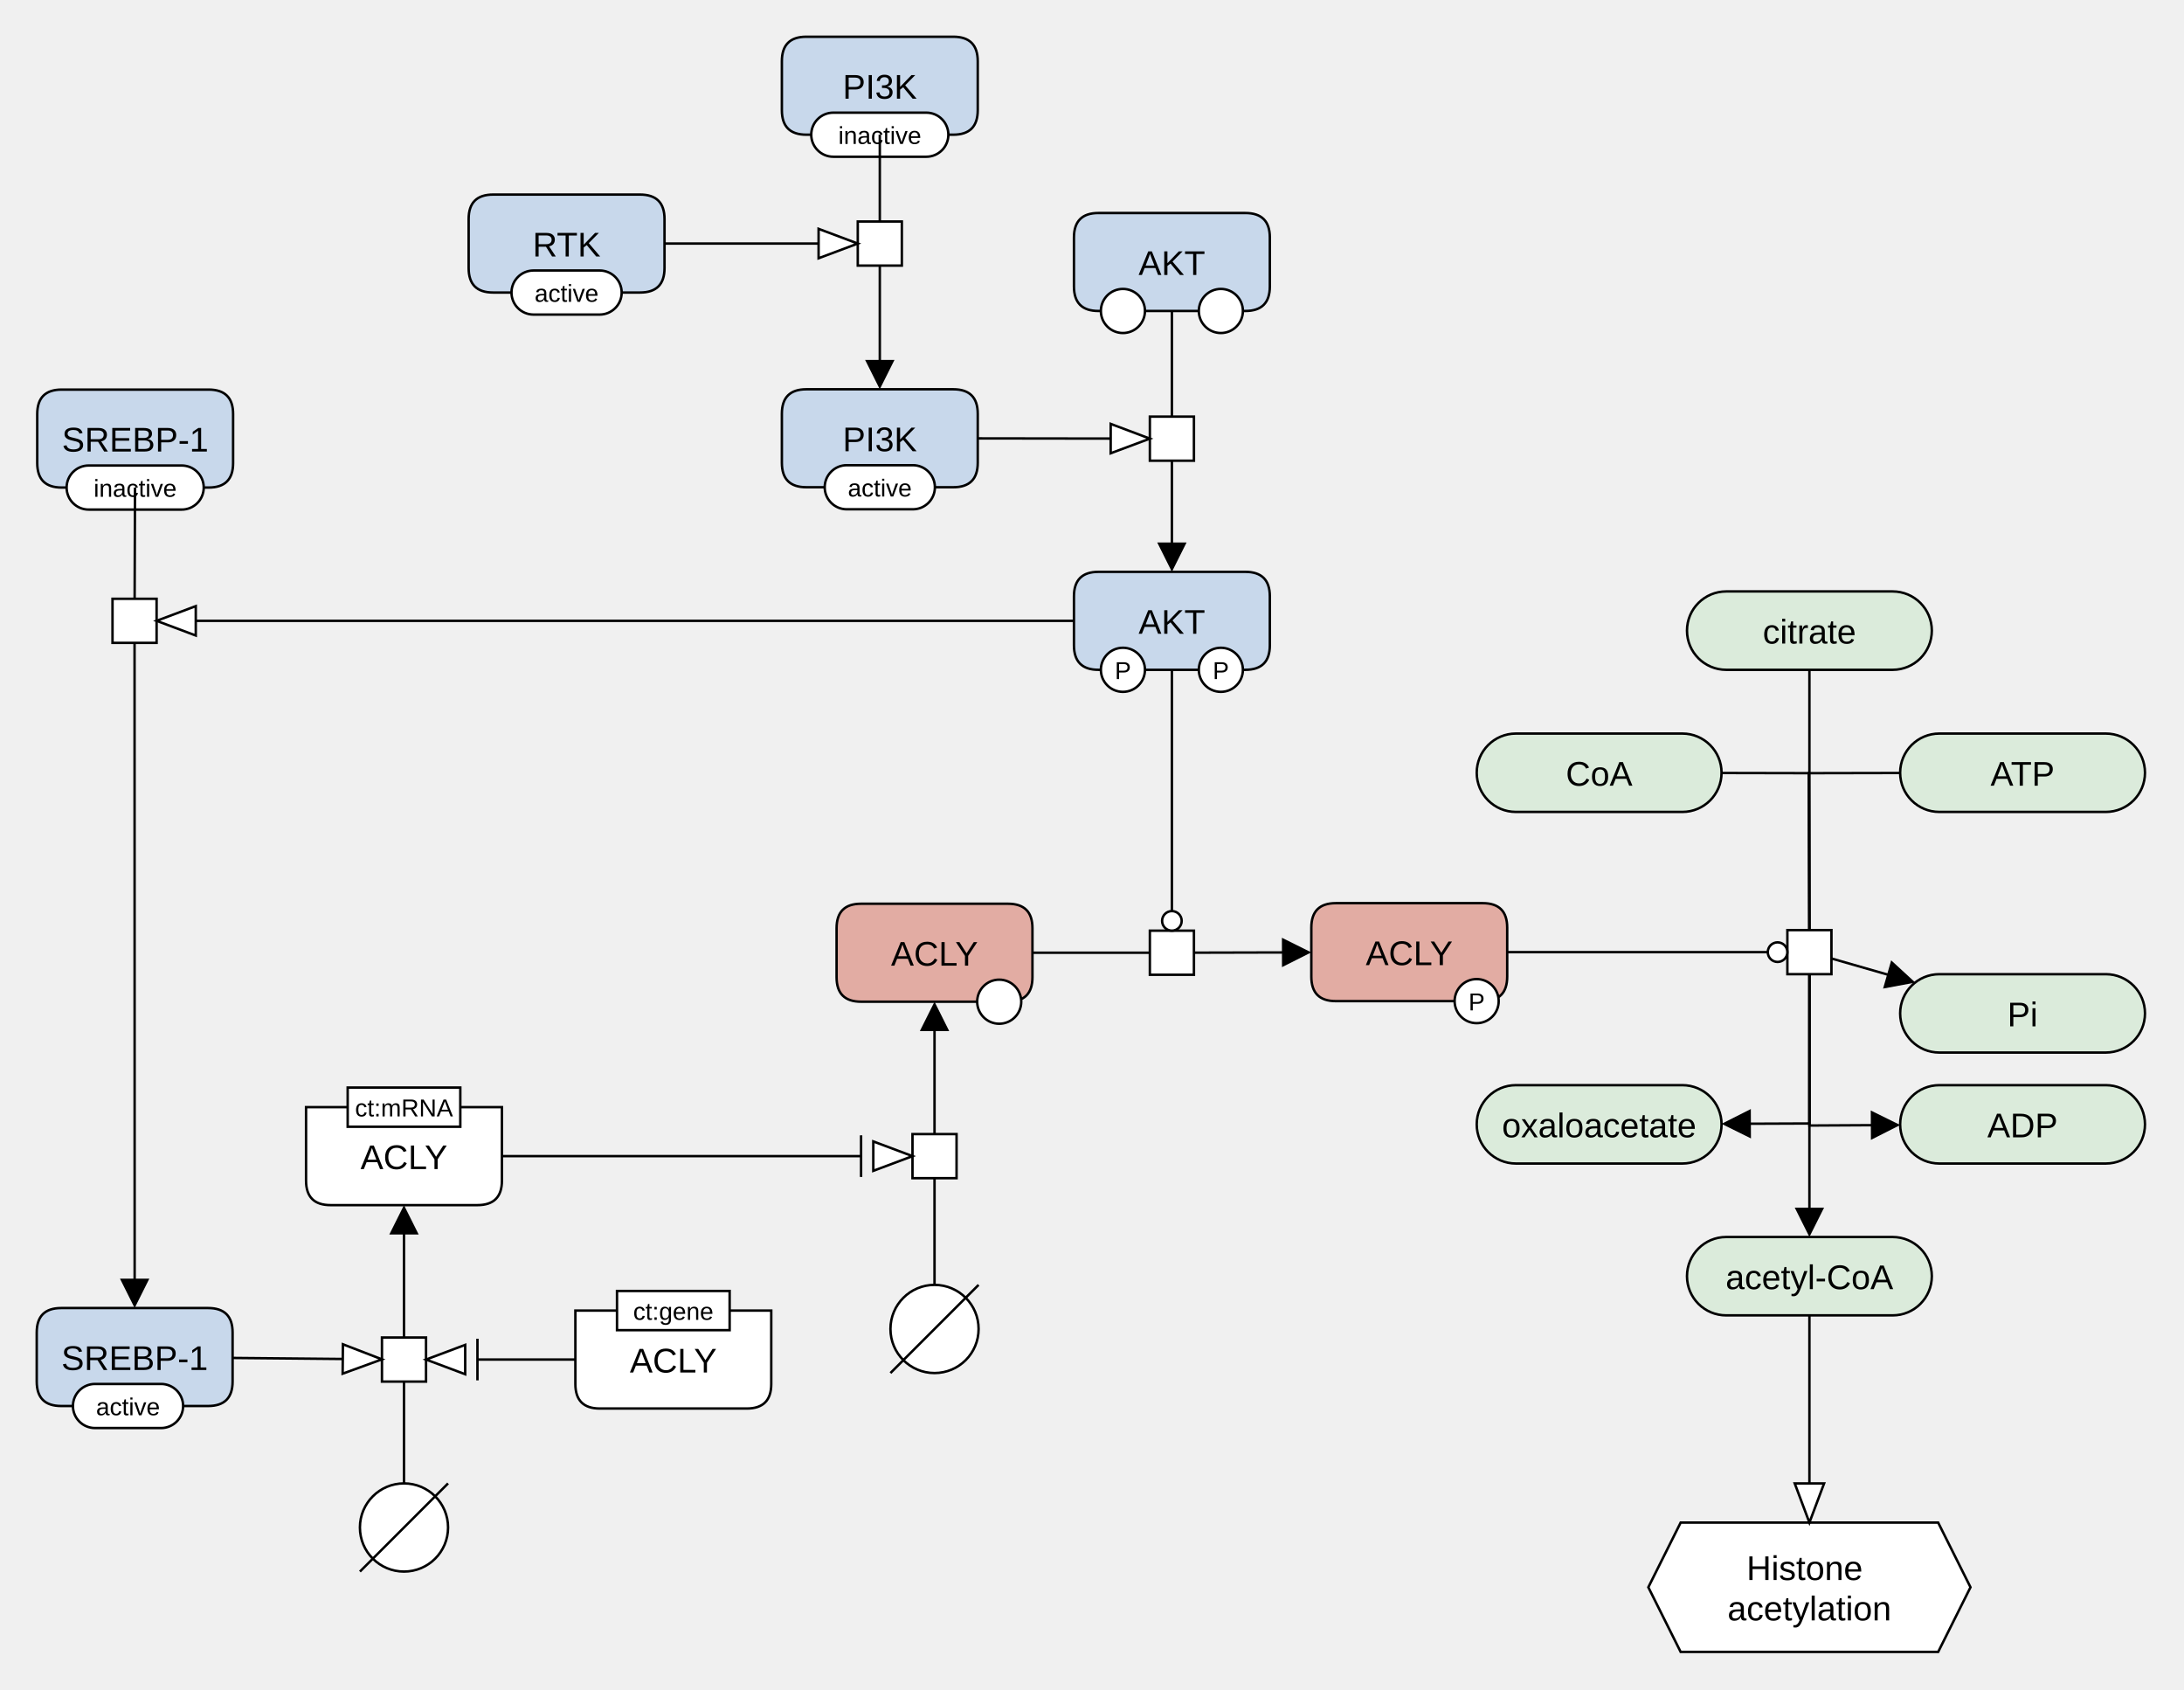
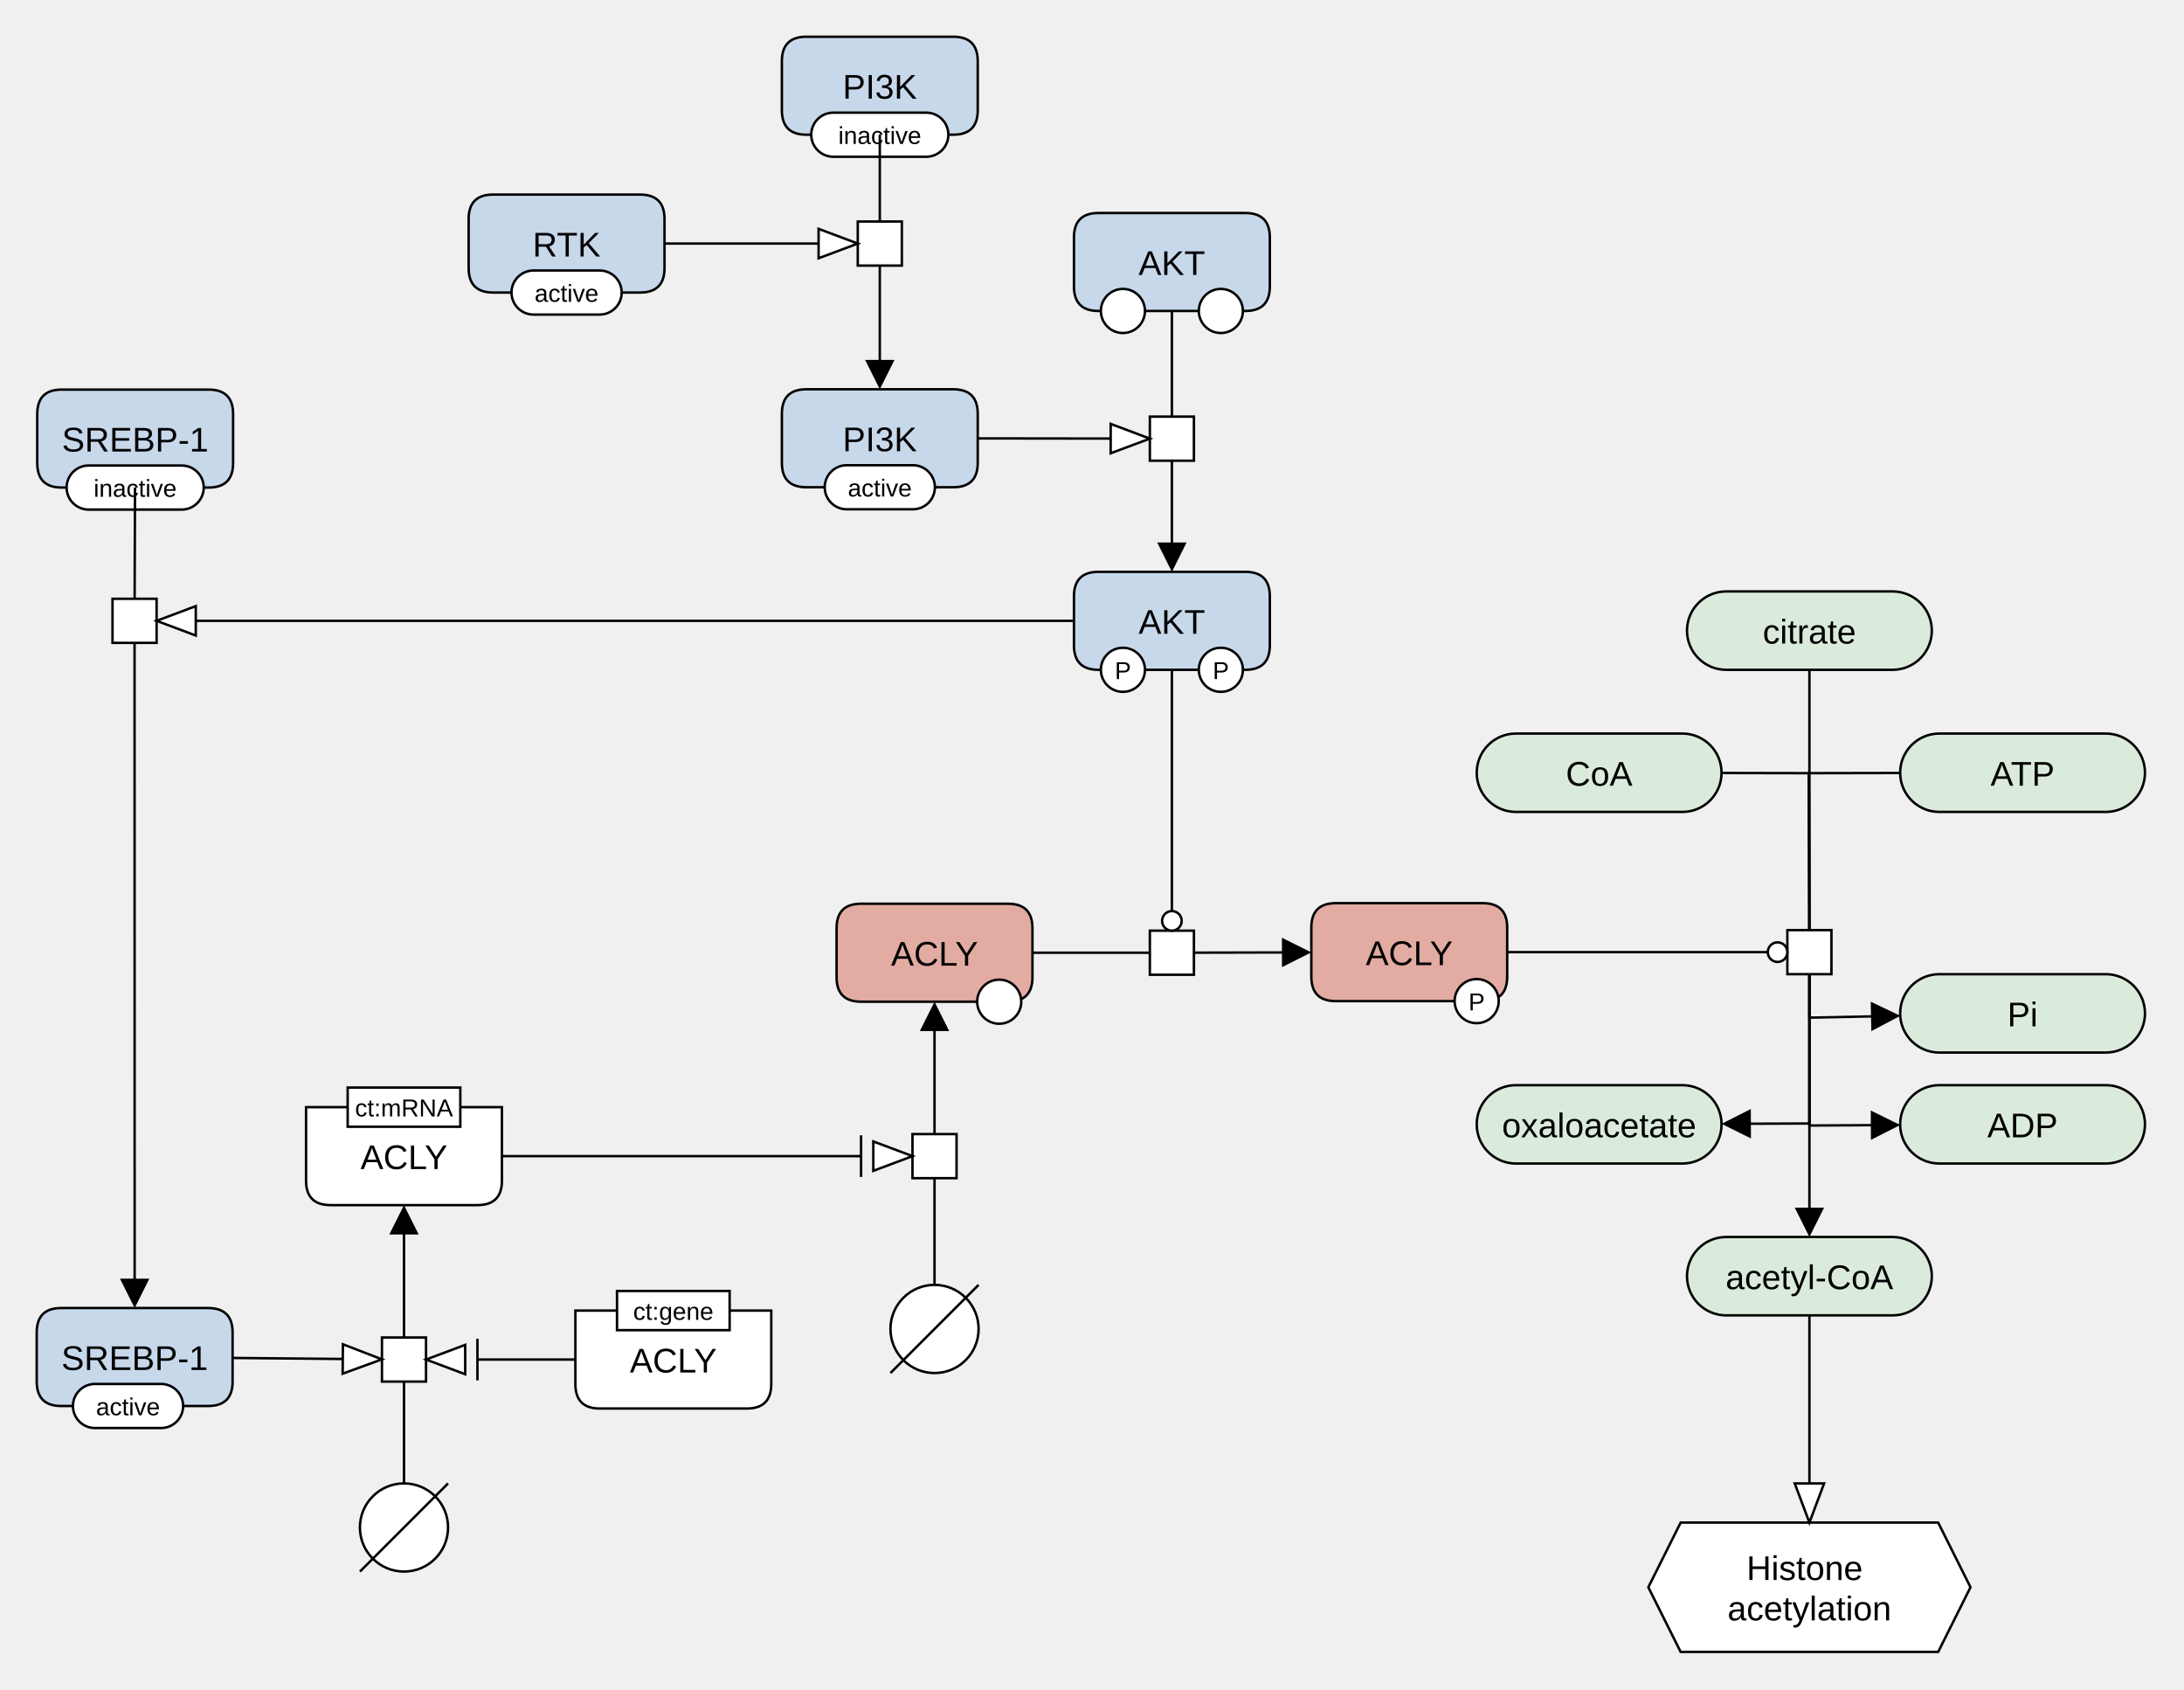
<svg xmlns="http://www.w3.org/2000/svg" width="892" height="690" viewBox="0 0 892 690" stroke-linecap="butt" stroke-miterlimit="10">
  <g transform="translate(-5,-5)">
    <path d="M694.009 262.492 C694.009 253.655 701.172 246.492 710.009 246.492 L778.009 246.492 C786.846 246.492 794.009 253.655 794.009 262.492 L794.009 262.492 C794.009 271.329 786.846 278.492 778.009 278.492 L710.009 278.492 C701.172 278.492 694.009 271.329 694.009 262.492 Z" fill="#DBEBDB" class="c-metabolite" stroke="none" />
    <path d="M694.009 262.492 C694.009 253.655 701.172 246.492 710.009 246.492 L778.009 246.492 C786.846 246.492 794.009 253.655 794.009 262.492 L794.009 262.492 C794.009 271.329 786.846 278.492 778.009 278.492 L710.009 278.492 C701.172 278.492 694.009 271.329 694.009 262.492 Z" fill="none" stroke="#000000" />
    <text x="744.009" y="267.783" text-anchor="middle" font-family="'Dialog', Arial, Helvetica, sans-serif" font-size="14" fill="#000000" class="t-metabolite" stroke="none" xml:space="preserve">citrate</text>
    <path d="M694.009 526.087 C694.009 517.25 701.172 510.087 710.009 510.087 L778.009 510.087 C786.846 510.087 794.009 517.25 794.009 526.087 L794.009 526.087 C794.009 534.924 786.846 542.087 778.009 542.087 L710.009 542.087 C701.172 542.087 694.009 534.924 694.009 526.087 Z" fill="#DBEBDB" class="c-metabolite" stroke="none" />
    <path d="M694.009 526.087 C694.009 517.25 701.172 510.087 710.009 510.087 L778.009 510.087 C786.846 510.087 794.009 517.25 794.009 526.087 L794.009 526.087 C794.009 534.924 786.846 542.087 778.009 542.087 L710.009 542.087 C701.172 542.087 694.009 534.924 694.009 526.087 Z" fill="none" stroke="#000000" />
    <text x="744.009" y="531.378" text-anchor="middle" font-family="'Dialog', Arial, Helvetica, sans-serif" font-size="14" fill="#000000" class="t-metabolite" stroke="none" xml:space="preserve">acetyl-CoA</text>
    <path d="M608.126 464.087 C608.126 455.25 615.29 448.087 624.126 448.087 L692.126 448.087 C700.963 448.087 708.126 455.25 708.126 464.087 L708.126 464.087 C708.126 472.924 700.963 480.087 692.126 480.087 L624.126 480.087 C615.29 480.087 608.126 472.924 608.126 464.087 Z" fill="#DBEBDB" class="c-metabolite" stroke="none" />
    <path d="M608.126 464.087 C608.126 455.25 615.29 448.087 624.126 448.087 L692.126 448.087 C700.963 448.087 708.126 455.25 708.126 464.087 L708.126 464.087 C708.126 472.924 700.963 480.087 692.126 480.087 L624.126 480.087 C615.29 480.087 608.126 472.924 608.126 464.087 Z" fill="none" stroke="#000000" />
    <text x="658.126" y="469.378" text-anchor="middle" font-family="'Dialog', Arial, Helvetica, sans-serif" font-size="14" fill="#000000" class="t-page" stroke="none" xml:space="preserve">oxaloacetate</text>
    <path d="M735.009 384.774 L753.009 384.774 L753.009 402.774 L735.009 402.774 Z" fill="#FFFFFF" class="c-white" stroke="none" />
    <path d="M735.009 384.774 L753.009 384.774 L753.009 402.774 L735.009 402.774 Z" fill="none" stroke="#000000" />
    <path d="M540.578 383.774 Q540.578 373.774 550.578 373.774 L610.578 373.774 Q620.578 373.774 620.578 383.774 L620.578 403.774 Q620.578 413.774 610.578 413.774 L550.578 413.774 Q540.578 413.774 540.578 403.774 Z" fill="#E2ACA3" class="c-hlProtein" stroke="none" />
    <path d="M540.578 383.774 Q540.578 373.774 550.578 373.774 L610.578 373.774 Q620.578 373.774 620.578 383.774 L620.578 403.774 Q620.578 413.774 610.578 413.774 L550.578 413.774 Q540.578 413.774 540.578 403.774 Z" fill="none" stroke="#000000" />
    <text x="580.578" y="399.065" text-anchor="middle" font-family="'Dialog', Arial, Helvetica, sans-serif" font-size="14" fill="#000000" class="t-hlProtein" stroke="none" xml:space="preserve">ACLY</text>
    <path d="M599.105 413.774 C599.105 408.803 603.135 404.774 608.105 404.774 L608.105 404.774 C613.076 404.774 617.105 408.803 617.105 413.774 L617.105 413.774 C617.105 418.744 613.076 422.774 608.105 422.774 L608.105 422.774 C603.135 422.774 599.105 418.744 599.105 413.774 Z" fill="#FFFFFF" class="c-white" stroke="none" />
    <path d="M599.105 413.774 C599.105 408.803 603.135 404.774 608.105 404.774 L608.105 404.774 C613.076 404.774 617.105 408.803 617.105 413.774 L617.105 413.774 C617.105 418.744 613.076 422.774 608.105 422.774 L608.105 422.774 C603.135 422.774 599.105 418.744 599.105 413.774 Z" fill="none" stroke="#000000" />
    <text x="608.105" y="417.553" text-anchor="middle" font-family="'Dialog', Arial, Helvetica, sans-serif" font-size="10" fill="#000000" class="t-white" stroke="none" xml:space="preserve">P</text>
    <path d="M346.682 384.009 Q346.682 374.009 356.682 374.009 L416.682 374.009 Q426.682 374.009 426.682 384.009 L426.682 404.009 Q426.682 414.009 416.682 414.009 L356.682 414.009 Q346.682 414.009 346.682 404.009 Z" fill="#E2ACA3" class="c-hlProtein" stroke="none" />
    <path d="M346.682 384.009 Q346.682 374.009 356.682 374.009 L416.682 374.009 Q426.682 374.009 426.682 384.009 L426.682 404.009 Q426.682 414.009 416.682 414.009 L356.682 414.009 Q346.682 414.009 346.682 404.009 Z" fill="none" stroke="#000000" />
    <text x="386.682" y="399.3" text-anchor="middle" font-family="'Dialog', Arial, Helvetica, sans-serif" font-size="14" fill="#000000" class="t-hlProtein" stroke="none" xml:space="preserve">ACLY</text>
    <path d="M404.105 414.009 C404.105 409.038 408.135 405.009 413.105 405.009 L413.105 405.009 C418.076 405.009 422.105 409.038 422.105 414.009 L422.105 414.009 C422.105 418.979 418.076 423.009 413.105 423.009 L413.105 423.009 C408.135 423.009 404.105 418.979 404.105 414.009 Z" fill="#FFFFFF" class="c-white" stroke="none" />
    <path d="M404.105 414.009 C404.105 409.038 408.135 405.009 413.105 405.009 L413.105 405.009 C418.076 405.009 422.105 409.038 422.105 414.009 L422.105 414.009 C422.105 418.979 418.076 423.009 413.105 423.009 L413.105 423.009 C408.135 423.009 404.105 418.979 404.105 414.009 Z" fill="none" stroke="#000000" />
    <path d="M474.63 385.009 L492.63 385.009 L492.63 403.009 L474.63 403.009 Z" fill="#FFFFFF" class="c-white" stroke="none" />
    <path d="M474.63 385.009 L492.63 385.009 L492.63 403.009 L474.63 403.009 Z" fill="none" stroke="#000000" />
    <path d="M443.63 248.492 Q443.63 238.492 453.63 238.492 L513.63 238.492 Q523.63 238.492 523.63 248.492 L523.63 268.492 Q523.63 278.492 513.63 278.492 L453.63 278.492 Q443.63 278.492 443.63 268.492 Z" fill="#C8D8EB" class="c-protein" stroke="none" />
    <path d="M443.63 248.492 Q443.63 238.492 453.63 238.492 L513.63 238.492 Q523.63 238.492 523.63 248.492 L523.63 268.492 Q523.63 278.492 513.63 278.492 L453.63 278.492 Q443.63 278.492 443.63 268.492 Z" fill="none" stroke="#000000" />
    <text x="483.63" y="263.783" text-anchor="middle" font-family="'Dialog', Arial, Helvetica, sans-serif" font-size="14" fill="#000000" class="t-protein" stroke="none" xml:space="preserve">AKT</text>
    <path d="M454.63 278.492 C454.63 273.521 458.659 269.492 463.63 269.492 L463.63 269.492 C468.601 269.492 472.63 273.521 472.63 278.492 L472.63 278.492 C472.63 283.462 468.601 287.492 463.63 287.492 L463.63 287.492 C458.659 287.492 454.63 283.462 454.63 278.492 Z" fill="#FFFFFF" class="c-white" stroke="none" />
    <path d="M454.63 278.492 C454.63 273.521 458.659 269.492 463.63 269.492 L463.63 269.492 C468.601 269.492 472.63 273.521 472.63 278.492 L472.63 278.492 C472.63 283.462 468.601 287.492 463.63 287.492 L463.63 287.492 C458.659 287.492 454.63 283.462 454.63 278.492 Z" fill="none" stroke="#000000" />
    <text x="463.63" y="282.271" text-anchor="middle" font-family="'Dialog', Arial, Helvetica, sans-serif" font-size="10" fill="#000000" class="t-white" stroke="none" xml:space="preserve">P</text>
    <path d="M494.63 278.492 C494.63 273.521 498.659 269.492 503.63 269.492 L503.63 269.492 C508.601 269.492 512.63 273.521 512.63 278.492 L512.63 278.492 C512.63 283.462 508.601 287.492 503.63 287.492 L503.63 287.492 C498.659 287.492 494.63 283.462 494.63 278.492 Z" fill="#FFFFFF" class="c-white" stroke="none" />
    <path d="M494.63 278.492 C494.63 273.521 498.659 269.492 503.63 269.492 L503.63 269.492 C508.601 269.492 512.63 273.521 512.63 278.492 L512.63 278.492 C512.63 283.462 508.601 287.492 503.63 287.492 L503.63 287.492 C498.659 287.492 494.63 283.462 494.63 278.492 Z" fill="none" stroke="#000000" />
    <text x="503.63" y="282.271" text-anchor="middle" font-family="'Dialog', Arial, Helvetica, sans-serif" font-size="10" fill="#000000" class="t-white" stroke="none" xml:space="preserve">P</text>
    <path d="M443.63 101.975 Q443.63 91.975 453.63 91.975 L513.63 91.975 Q523.63 91.975 523.63 101.975 L523.63 121.975 Q523.63 131.975 513.63 131.975 L453.63 131.975 Q443.63 131.975 443.63 121.975 Z" fill="#C8D8EB" class="c-protein" stroke="none" />
    <path d="M443.63 101.975 Q443.63 91.975 453.63 91.975 L513.63 91.975 Q523.63 91.975 523.63 101.975 L523.63 121.975 Q523.63 131.975 513.63 131.975 L453.63 131.975 Q443.63 131.975 443.63 121.975 Z" fill="none" stroke="#000000" />
    <text x="483.63" y="117.266" text-anchor="middle" font-family="'Dialog', Arial, Helvetica, sans-serif" font-size="14" fill="#000000" class="t-protein" stroke="none" xml:space="preserve">AKT</text>
    <path d="M454.63 131.975 C454.63 127.004 458.659 122.975 463.63 122.975 L463.63 122.975 C468.601 122.975 472.63 127.004 472.63 131.975 L472.63 131.975 C472.63 136.946 468.601 140.975 463.63 140.975 L463.63 140.975 C458.659 140.975 454.63 136.946 454.63 131.975 Z" fill="#FFFFFF" class="c-white" stroke="none" />
    <path d="M454.63 131.975 C454.63 127.004 458.659 122.975 463.63 122.975 L463.63 122.975 C468.601 122.975 472.63 127.004 472.63 131.975 L472.63 131.975 C472.63 136.946 468.601 140.975 463.63 140.975 L463.63 140.975 C458.659 140.975 454.63 136.946 454.63 131.975 Z" fill="none" stroke="#000000" />
    <path d="M494.63 131.975 C494.63 127.004 498.659 122.975 503.63 122.975 L503.63 122.975 C508.601 122.975 512.63 127.004 512.63 131.975 L512.63 131.975 C512.63 136.946 508.601 140.975 503.63 140.975 L503.63 140.975 C498.659 140.975 494.63 136.946 494.63 131.975 Z" fill="#FFFFFF" class="c-white" stroke="none" />
    <path d="M494.63 131.975 C494.63 127.004 498.659 122.975 503.63 122.975 L503.63 122.975 C508.601 122.975 512.63 127.004 512.63 131.975 L512.63 131.975 C512.63 136.946 508.601 140.975 503.63 140.975 L503.63 140.975 C498.659 140.975 494.63 136.946 494.63 131.975 Z" fill="none" stroke="#000000" />
    <path d="M474.63 175.113 L492.63 175.113 L492.63 193.113 L474.63 193.113 Z" fill="#FFFFFF" class="c-white" stroke="none" />
    <path d="M474.63 175.113 L492.63 175.113 L492.63 193.113 L474.63 193.113 Z" fill="none" stroke="#000000" />
    <path d="M781.068 320.522 C781.068 311.685 788.231 304.522 797.068 304.522 L865.068 304.522 C873.905 304.522 881.068 311.685 881.068 320.522 L881.068 320.522 C881.068 329.359 873.905 336.522 865.068 336.522 L797.068 336.522 C788.231 336.522 781.068 329.359 781.068 320.522 Z" fill="#DBEBDB" class="c-metabolite" stroke="none" />
    <path d="M781.068 320.522 C781.068 311.685 788.231 304.522 797.068 304.522 L865.068 304.522 C873.905 304.522 881.068 311.685 881.068 320.522 L881.068 320.522 C881.068 329.359 873.905 336.522 865.068 336.522 L797.068 336.522 C788.231 336.522 781.068 329.359 781.068 320.522 Z" fill="none" stroke="#000000" />
    <text x="831.068" y="325.814" text-anchor="middle" font-family="'Dialog', Arial, Helvetica, sans-serif" font-size="14" fill="#000000" class="t-metabolite" stroke="none" xml:space="preserve">ATP</text>
    <path d="M781.068 464.087 C781.068 455.25 788.231 448.087 797.068 448.087 L865.068 448.087 C873.905 448.087 881.068 455.25 881.068 464.087 L881.068 464.087 C881.068 472.924 873.905 480.087 865.068 480.087 L797.068 480.087 C788.231 480.087 781.068 472.924 781.068 464.087 Z" fill="#DBEBDB" class="c-metabolite" stroke="none" />
    <path d="M781.068 464.087 C781.068 455.25 788.231 448.087 797.068 448.087 L865.068 448.087 C873.905 448.087 881.068 455.25 881.068 464.087 L881.068 464.087 C881.068 472.924 873.905 480.087 865.068 480.087 L797.068 480.087 C788.231 480.087 781.068 472.924 781.068 464.087 Z" fill="none" stroke="#000000" />
    <text x="831.068" y="469.378" text-anchor="middle" font-family="'Dialog', Arial, Helvetica, sans-serif" font-size="14" fill="#000000" class="t-metabolite" stroke="none" xml:space="preserve">ADP</text>
    <path d="M781.068 418.774 C781.068 409.937 788.231 402.774 797.068 402.774 L865.068 402.774 C873.905 402.774 881.068 409.937 881.068 418.774 L881.068 418.774 C881.068 427.61 873.905 434.774 865.068 434.774 L797.068 434.774 C788.231 434.774 781.068 427.61 781.068 418.774 Z" fill="#DBEBDB" class="c-metabolite" stroke="none" />
    <path d="M781.068 418.774 C781.068 409.937 788.231 402.774 797.068 402.774 L865.068 402.774 C873.905 402.774 881.068 409.937 881.068 418.774 L881.068 418.774 C881.068 427.61 873.905 434.774 865.068 434.774 L797.068 434.774 C788.231 434.774 781.068 427.61 781.068 418.774 Z" fill="none" stroke="#000000" />
    <text x="831.068" y="424.065" text-anchor="middle" font-family="'Dialog', Arial, Helvetica, sans-serif" font-size="14" fill="#000000" class="t-metabolite" stroke="none" xml:space="preserve">Pi</text>
    <path d="M691.421 626.693 L796.597 626.693 L809.799 653.097 L796.597 679.502 L691.421 679.502 L678.219 653.097 Z" fill="#FFFFFF" class="c-white" stroke="none" />
    <path d="M691.421 626.693 L796.597 626.693 L809.799 653.097 L796.597 679.502 L691.421 679.502 L678.219 653.097 Z" fill="none" stroke="#000000" />
    <text x="744.009" y="650.144" text-anchor="middle" font-family="'Dialog', Arial, Helvetica, sans-serif" font-size="14" fill="#000000" class="t-white" stroke="none" xml:space="preserve">Histone </text>
    <text x="744.009" y="666.632" text-anchor="middle" font-family="'Dialog', Arial, Helvetica, sans-serif" font-size="14" fill="#000000" class="t-white" stroke="none" xml:space="preserve">acetylation</text>
    <path d="M324.334 173.95 Q324.334 163.95 334.334 163.95 L394.334 163.95 Q404.334 163.95 404.334 173.95 L404.334 193.95 Q404.334 203.95 394.334 203.95 L334.334 203.95 Q324.334 203.95 324.334 193.95 Z" fill="#C8D8EB" class="c-protein" stroke="none" />
    <path d="M324.334 173.95 Q324.334 163.95 334.334 163.95 L394.334 163.95 Q404.334 163.95 404.334 173.95 L404.334 193.95 Q404.334 203.95 394.334 203.95 L334.334 203.95 Q324.334 203.95 324.334 193.95 Z" fill="none" stroke="#000000" />
    <text x="364.334" y="189.241" text-anchor="middle" font-family="'Dialog', Arial, Helvetica, sans-serif" font-size="14" fill="#000000" class="t-protein" stroke="none" xml:space="preserve">PI3K</text>
    <path d="M341.834 203.95 C341.834 198.979 345.863 194.95 350.834 194.95 L377.834 194.95 C382.805 194.95 386.834 198.979 386.834 203.95 L386.834 203.95 C386.834 208.921 382.805 212.95 377.834 212.95 L350.834 212.95 C345.863 212.95 341.834 208.921 341.834 203.95 Z" fill="#FFFFFF" class="c-white" stroke="none" />
    <path d="M341.834 203.95 C341.834 198.979 345.863 194.95 350.834 194.95 L377.834 194.95 C382.805 194.95 386.834 198.979 386.834 203.95 L386.834 203.95 C386.834 208.921 382.805 212.95 377.834 212.95 L350.834 212.95 C345.863 212.95 341.834 208.921 341.834 203.95 Z" fill="none" stroke="#000000" />
    <text x="364.334" y="207.73" text-anchor="middle" font-family="'Dialog', Arial, Helvetica, sans-serif" font-size="10" fill="#000000" class="t-white" stroke="none" xml:space="preserve">active</text>
    <path d="M368.682 547.635 C368.682 537.694 376.74 529.635 386.682 529.635 L386.682 529.635 C396.623 529.635 404.682 537.694 404.682 547.635 L404.682 547.635 C404.682 557.577 396.623 565.635 386.682 565.635 L386.682 565.635 C376.74 565.635 368.682 557.577 368.682 547.635 Z" fill="#FFFFFF" class="c-white" stroke="none" />
    <path d="M368.682 547.635 C368.682 537.694 376.74 529.635 386.682 529.635 L386.682 529.635 C396.623 529.635 404.682 537.694 404.682 547.635 L404.682 547.635 C404.682 557.577 396.623 565.635 386.682 565.635 L386.682 565.635 C376.74 565.635 368.682 557.577 368.682 547.635 Z" fill="none" stroke="#000000" />
    <path d="M368.682 565.635 L404.682 529.635" fill="none" stroke="#000000" />
    <path d="M377.682 468.066 L395.682 468.066 L395.682 486.066 L377.682 486.066 Z" fill="#FFFFFF" class="c-white" stroke="none" />
    <path d="M377.682 468.066 L395.682 468.066 L395.682 486.066 L377.682 486.066 Z" fill="none" stroke="#000000" />
    <path d="M130 457.066 L210 457.066 L210 487.066 Q210 497.066 200 497.066 L140 497.066 Q130 497.066 130 487.066 Z" fill="#FFFFFF" class="c-gene" stroke="none" />
    <path d="M130 457.066 L210 457.066 L210 487.066 Q210 497.066 200 497.066 L140 497.066 Q130 497.066 130 487.066 Z" fill="none" stroke="#000000" />
    <text x="170" y="482.357" text-anchor="middle" font-family="'Dialog', Arial, Helvetica, sans-serif" font-size="14" fill="#000000" class="t-gene" stroke="none" xml:space="preserve">ACLY</text>
    <path d="M147 449.066 L193 449.066 L193 465.066 L147 465.066 Z" fill="#FFFFFF" class="c-white" stroke="none" />
    <path d="M147 449.066 L193 449.066 L193 465.066 L147 465.066 Z" fill="none" stroke="#000000" />
    <text x="170" y="460.845" text-anchor="middle" font-family="'Dialog', Arial, Helvetica, sans-serif" font-size="10" fill="#000000" class="t-white" stroke="none" xml:space="preserve">ct:mRNA</text>
    <path d="M152 628.693 C152 618.751 160.059 610.693 170 610.693 L170 610.693 C179.941 610.693 188 618.751 188 628.693 L188 628.693 C188 638.634 179.941 646.693 170 646.693 L170 646.693 C160.059 646.693 152 638.634 152 628.693 Z" fill="#FFFFFF" class="c-white" stroke="none" />
    <path d="M152 628.693 C152 618.751 160.059 610.693 170 610.693 L170 610.693 C179.941 610.693 188 618.751 188 628.693 L188 628.693 C188 638.634 179.941 646.693 170 646.693 L170 646.693 C160.059 646.693 152 638.634 152 628.693 Z" fill="none" stroke="#000000" />
    <path d="M152 646.693 L188 610.693" fill="none" stroke="#000000" />
    <path d="M161 551.123 L179 551.123 L179 569.123 L161 569.123 Z" fill="#FFFFFF" class="c-white" stroke="none" />
    <path d="M161 551.123 L179 551.123 L179 569.123 L161 569.123 Z" fill="none" stroke="#000000" />
    <path d="M240 540.123 L320 540.123 L320 570.123 Q320 580.123 310 580.123 L250 580.123 Q240 580.123 240 570.123 Z" fill="#FFFFFF" class="c-gene" stroke="none" />
    <path d="M240 540.123 L320 540.123 L320 570.123 Q320 580.123 310 580.123 L250 580.123 Q240 580.123 240 570.123 Z" fill="none" stroke="#000000" />
    <text x="280" y="565.414" text-anchor="middle" font-family="'Dialog', Arial, Helvetica, sans-serif" font-size="14" fill="#000000" class="t-gene" stroke="none" xml:space="preserve">ACLY</text>
    <path d="M257 532.123 L303 532.123 L303 548.123 L257 548.123 Z" fill="#FFFFFF" class="c-white" stroke="none" />
    <path d="M257 532.123 L303 532.123 L303 548.123 L257 548.123 Z" fill="none" stroke="#000000" />
    <text x="280" y="543.903" text-anchor="middle" font-family="'Dialog', Arial, Helvetica, sans-serif" font-size="10" fill="#000000" class="t-white" stroke="none" xml:space="preserve">ct:gene</text>
    <path d="M20 549.091 Q20 539.091 30 539.091 L90 539.091 Q100 539.091 100 549.091 L100 569.091 Q100 579.091 90 579.091 L30 579.091 Q20 579.091 20 569.091 Z" fill="#C8D8EB" class="c-protein" stroke="none" />
    <path d="M20 549.091 Q20 539.091 30 539.091 L90 539.091 Q100 539.091 100 549.091 L100 569.091 Q100 579.091 90 579.091 L30 579.091 Q20 579.091 20 569.091 Z" fill="none" stroke="#000000" />
    <text x="60" y="564.383" text-anchor="middle" font-family="'Dialog', Arial, Helvetica, sans-serif" font-size="14" fill="#000000" class="t-protein" stroke="none" xml:space="preserve">SREBP-1</text>
    <path d="M34.79 579.091 C34.79 574.121 38.819 570.091 43.79 570.091 L70.79 570.091 C75.761 570.091 79.79 574.121 79.79 579.091 L79.79 579.091 C79.79 584.062 75.761 588.091 70.79 588.091 L43.79 588.091 C38.819 588.091 34.79 584.062 34.79 579.091 Z" fill="#FFFFFF" class="c-white" stroke="none" />
    <path d="M34.79 579.091 C34.79 574.121 38.819 570.091 43.79 570.091 L70.79 570.091 C75.761 570.091 79.79 574.121 79.79 579.091 L79.79 579.091 C79.79 584.062 75.761 588.091 70.79 588.091 L43.79 588.091 C38.819 588.091 34.79 584.062 34.79 579.091 Z" fill="none" stroke="#000000" />
    <text x="57.29" y="582.871" text-anchor="middle" font-family="'Dialog', Arial, Helvetica, sans-serif" font-size="10" fill="#000000" class="t-white" stroke="none" xml:space="preserve">active</text>
    <path d="M196.406 94.447 Q196.406 84.447 206.406 84.447 L266.406 84.447 Q276.406 84.447 276.406 94.447 L276.406 114.447 Q276.406 124.447 266.406 124.447 L206.406 124.447 Q196.406 124.447 196.406 114.447 Z" fill="#C8D8EB" class="c-protein" stroke="none" />
    <path d="M196.406 94.447 Q196.406 84.447 206.406 84.447 L266.406 84.447 Q276.406 84.447 276.406 94.447 L276.406 114.447 Q276.406 124.447 266.406 124.447 L206.406 124.447 Q196.406 124.447 196.406 114.447 Z" fill="none" stroke="#000000" />
    <text x="236.406" y="109.738" text-anchor="middle" font-family="'Dialog', Arial, Helvetica, sans-serif" font-size="14" fill="#000000" class="t-protein" stroke="none" xml:space="preserve">RTK</text>
    <path d="M213.906 124.447 C213.906 119.476 217.936 115.447 222.906 115.447 L249.906 115.447 C254.877 115.447 258.906 119.476 258.906 124.447 L258.906 124.447 C258.906 129.417 254.877 133.446 249.906 133.446 L222.906 133.446 C217.936 133.446 213.906 129.417 213.906 124.447 Z" fill="#FFFFFF" class="c-white" stroke="none" />
    <path d="M213.906 124.447 C213.906 119.476 217.936 115.447 222.906 115.447 L249.906 115.447 C254.877 115.447 258.906 119.476 258.906 124.447 L258.906 124.447 C258.906 129.417 254.877 133.446 249.906 133.446 L222.906 133.446 C217.936 133.446 213.906 129.417 213.906 124.447 Z" fill="none" stroke="#000000" />
    <text x="236.406" y="128.226" text-anchor="middle" font-family="'Dialog', Arial, Helvetica, sans-serif" font-size="10" fill="#000000" class="t-white" stroke="none" xml:space="preserve">active</text>
    <path d="M324.334 30 Q324.334 20 334.334 20 L394.334 20 Q404.334 20 404.334 30 L404.334 50 Q404.334 60 394.334 60 L334.334 60 Q324.334 60 324.334 50 Z" fill="#C8D8EB" class="c-protein" stroke="none" />
    <path d="M324.334 30 Q324.334 20 334.334 20 L394.334 20 Q404.334 20 404.334 30 L404.334 50 Q404.334 60 394.334 60 L334.334 60 Q324.334 60 324.334 50 Z" fill="none" stroke="#000000" />
    <text x="364.334" y="45.291" text-anchor="middle" font-family="'Dialog', Arial, Helvetica, sans-serif" font-size="14" fill="#000000" class="t-protein" stroke="none" xml:space="preserve">PI3K</text>
    <path d="M336.334 60 C336.334 55.029 340.363 51 345.334 51 L383.334 51 C388.305 51 392.334 55.029 392.334 60 L392.334 60 C392.334 64.971 388.305 69 383.334 69 L345.334 69 C340.363 69 336.334 64.971 336.334 60 Z" fill="#FFFFFF" class="c-white" stroke="none" />
    <path d="M336.334 60 C336.334 55.029 340.363 51 345.334 51 L383.334 51 C388.305 51 392.334 55.029 392.334 60 L392.334 60 C392.334 64.971 388.305 69 383.334 69 L345.334 69 C340.363 69 336.334 64.971 336.334 60 Z" fill="none" stroke="#000000" />
    <text x="364.334" y="63.779" text-anchor="middle" font-family="'Dialog', Arial, Helvetica, sans-serif" font-size="10" fill="#000000" class="t-white" stroke="none" xml:space="preserve">inactive</text>
    <path d="M355.334 95.447 L373.334 95.447 L373.334 113.447 L355.334 113.447 Z" fill="#FFFFFF" class="c-white" stroke="none" />
    <path d="M355.334 95.447 L373.334 95.447 L373.334 113.447 L355.334 113.447 Z" fill="none" stroke="#000000" />
    <path d="M50.955 249.492 L68.955 249.492 L68.955 267.492 L50.955 267.492 Z" fill="#FFFFFF" class="c-white" stroke="none" />
    <path d="M50.955 249.492 L68.955 249.492 L68.955 267.492 L50.955 267.492 Z" fill="none" stroke="#000000" />
    <path d="M20.208 174.075 Q20.208 164.075 30.208 164.075 L90.208 164.075 Q100.208 164.075 100.208 174.075 L100.208 194.075 Q100.208 204.075 90.208 204.075 L30.208 204.075 Q20.208 204.075 20.208 194.075 Z" fill="#C8D8EB" class="c-protein" stroke="none" />
    <path d="M20.208 174.075 Q20.208 164.075 30.208 164.075 L90.208 164.075 Q100.208 164.075 100.208 174.075 L100.208 194.075 Q100.208 204.075 90.208 204.075 L30.208 204.075 Q20.208 204.075 20.208 194.075 Z" fill="none" stroke="#000000" />
    <text x="60.208" y="189.366" text-anchor="middle" font-family="'Dialog', Arial, Helvetica, sans-serif" font-size="14" fill="#000000" class="t-protein" stroke="none" xml:space="preserve">SREBP-1</text>
    <path d="M32.208 204.075 C32.208 199.104 36.237 195.075 41.208 195.075 L79.208 195.075 C84.179 195.075 88.208 199.104 88.208 204.075 L88.208 204.075 C88.208 209.046 84.179 213.075 79.208 213.075 L41.208 213.075 C36.237 213.075 32.208 209.046 32.208 204.075 Z" fill="#FFFFFF" class="c-white" stroke="none" />
    <path d="M32.208 204.075 C32.208 199.104 36.237 195.075 41.208 195.075 L79.208 195.075 C84.179 195.075 88.208 199.104 88.208 204.075 L88.208 204.075 C88.208 209.046 84.179 213.075 79.208 213.075 L41.208 213.075 C36.237 213.075 32.208 209.046 32.208 204.075 Z" fill="none" stroke="#000000" />
    <text x="60.208" y="207.855" text-anchor="middle" font-family="'Dialog', Arial, Helvetica, sans-serif" font-size="10" fill="#000000" class="t-white" stroke="none" xml:space="preserve">inactive</text>
    <path d="M608.126 320.522 C608.126 311.685 615.29 304.522 624.126 304.522 L692.126 304.522 C700.963 304.522 708.126 311.685 708.126 320.522 L708.126 320.522 C708.126 329.359 700.963 336.522 692.126 336.522 L624.126 336.522 C615.29 336.522 608.126 329.359 608.126 320.522 Z" fill="#DBEBDB" class="c-metabolite" stroke="none" />
    <path d="M608.126 320.522 C608.126 311.685 615.29 304.522 624.126 304.522 L692.126 304.522 C700.963 304.522 708.126 311.685 708.126 320.522 L708.126 320.522 C708.126 329.359 700.963 336.522 692.126 336.522 L624.126 336.522 C615.29 336.522 608.126 329.359 608.126 320.522 Z" fill="none" stroke="#000000" />
    <text x="658.126" y="325.814" text-anchor="middle" font-family="'Dialog', Arial, Helvetica, sans-serif" font-size="14" fill="#000000" class="t-metabolite" stroke="none" xml:space="preserve">CoA</text>
    <path d="M744.009 278.492 L744.009 384.774" fill="none" stroke="#000000" />
    <path d="M744.009 402.774 L744.009 464.567 L770.096 464.423" fill="none" stroke="#000000" />
    <path d="M781.096 464.362 L769.129 470.428 L769.063 458.429 Z" fill="#000000" stroke="none" />
-     <path d="M753.009 396.358 L776.708 403.163" fill="none" stroke="#000000" />
-     <path d="M787.281 406.2 L774.091 408.654 L777.403 397.121 Z" fill="#000000" stroke="none" />
+     <path d="M744.009 402.774 L744.009 420.518 L770.171 419.993" fill="none" stroke="#000000" />
+     <path d="M781.169 419.773 L769.291 426.012 L769.051 414.015 Z" fill="#000000" stroke="none" />
    <path d="M744.009 402.774 L744.009 463.734 L719.106 463.837" fill="none" stroke="#000000" />
    <path d="M708.106 463.882 L720.081 457.832 L720.13 469.832 Z" fill="#000000" stroke="none" />
    <path d="M744.009 402.774 L744.009 499.087" fill="none" stroke="#000000" />
    <path d="M744.009 510.087 L738.009 498.087 L750.009 498.087 Z" fill="#000000" stroke="none" />
    <path d="M620.578 393.774 L727.009 393.774" fill="none" stroke="#000000" />
    <circle cx="731.009" cy="393.774" r="4" fill="white" class="c-white" stroke="#000000" />
    <path d="M492.63 393.987 L529.578 393.897" fill="none" stroke="#000000" />
    <path d="M540.578 393.87 L528.593 399.899 L528.564 387.899 Z" fill="#000000" stroke="none" />
    <path d="M426.682 394.009 L474.63 394.009" fill="none" stroke="#000000" />
    <path d="M483.63 131.975 L483.63 175.113" fill="none" stroke="#000000" />
    <path d="M483.63 193.113 L483.63 227.492" fill="none" stroke="#000000" />
    <path d="M483.63 238.492 L477.63 226.492 L489.63 226.492 Z" fill="#000000" stroke="none" />
    <path d="M744.009 542.087 L744.009 611.693" fill="none" stroke="#000000" />
    <path d="M744.009 626.693 L738.009 610.693 L750.009 610.693 Z" fill="white" class="c-white" stroke="#000000" />
    <path d="M404.334 184.005 L459.63 184.08" fill="none" stroke="#000000" />
    <path d="M474.63 184.1 L458.622 190.079 L458.638 178.079 Z" fill="white" class="c-white" stroke="#000000" />
    <path d="M386.682 529.635 L386.682 486.066" fill="none" stroke="#000000" />
    <path d="M386.682 468.066 L386.682 425.009" fill="none" stroke="#000000" />
    <path d="M386.682 414.009 L392.682 426.009 L380.682 426.009 Z" fill="#000000" stroke="none" />
    <path d="M210 477.066 L356.682 477.066" fill="none" stroke="#000000" />
    <path d="M377.682 477.066 L361.682 483.066 L361.682 471.066 Z" fill="white" class="c-white" stroke="#000000" />
    <path d="M356.682 469.066 L356.682 485.066" fill="none" stroke="#000000" stroke-linecap="square" />
    <path d="M170 610.693 L170 569.123" fill="none" stroke="#000000" />
    <path d="M170 551.123 L170 508.066" fill="none" stroke="#000000" />
    <path d="M170 497.066 L176 509.066 L164 509.066 Z" fill="#000000" stroke="none" />
    <path d="M240 560.123 L200 560.123" fill="none" stroke="#000000" />
    <path d="M179 560.123 L195 554.123 L195 566.123 Z" fill="white" class="c-white" stroke="#000000" />
    <path d="M200 568.123 L200 552.123" fill="none" stroke="#000000" stroke-linecap="square" />
    <path d="M100 559.467 L146.001 559.898" fill="none" stroke="#000000" />
    <path d="M161 560.039 L144.944 565.888 L145.057 553.889 Z" fill="white" class="c-white" stroke="#000000" />
    <path d="M364.334 60 L364.334 95.447" fill="none" stroke="#000000" />
    <path d="M364.334 113.447 L364.334 152.95" fill="none" stroke="#000000" />
    <path d="M364.334 163.95 L358.334 151.95 L370.334 151.95 Z" fill="#000000" stroke="none" />
    <path d="M276.406 104.447 L340.334 104.447" fill="none" stroke="#000000" />
    <path d="M355.334 104.447 L339.334 110.447 L339.334 98.447 Z" fill="white" class="c-white" stroke="#000000" />
    <path d="M60.14 204.075 L59.986 249.492" fill="none" stroke="#000000" />
    <path d="M59.956 267.492 L59.995 528.091" fill="none" stroke="#000000" />
    <path d="M59.997 539.091 L53.995 527.092 L65.995 527.09 Z" fill="#000000" stroke="none" />
    <path d="M443.63 258.492 L83.955 258.492" fill="none" stroke="#000000" />
    <path d="M68.955 258.492 L84.955 252.492 L84.955 264.492 Z" fill="white" class="c-white" stroke="#000000" />
    <path d="M483.63 278.492 L483.63 377.009" fill="none" stroke="#000000" />
    <circle cx="483.63" cy="381.009" r="4" fill="white" class="c-white" stroke="#000000" />
    <path d="M781.078 320.622 L743.794 320.697 L743.983 384.774" fill="none" stroke="#000000" />
    <path d="M708.116 320.624 L743.794 320.697 L743.983 384.774" fill="none" stroke="#000000" />
  </g>
</svg>
